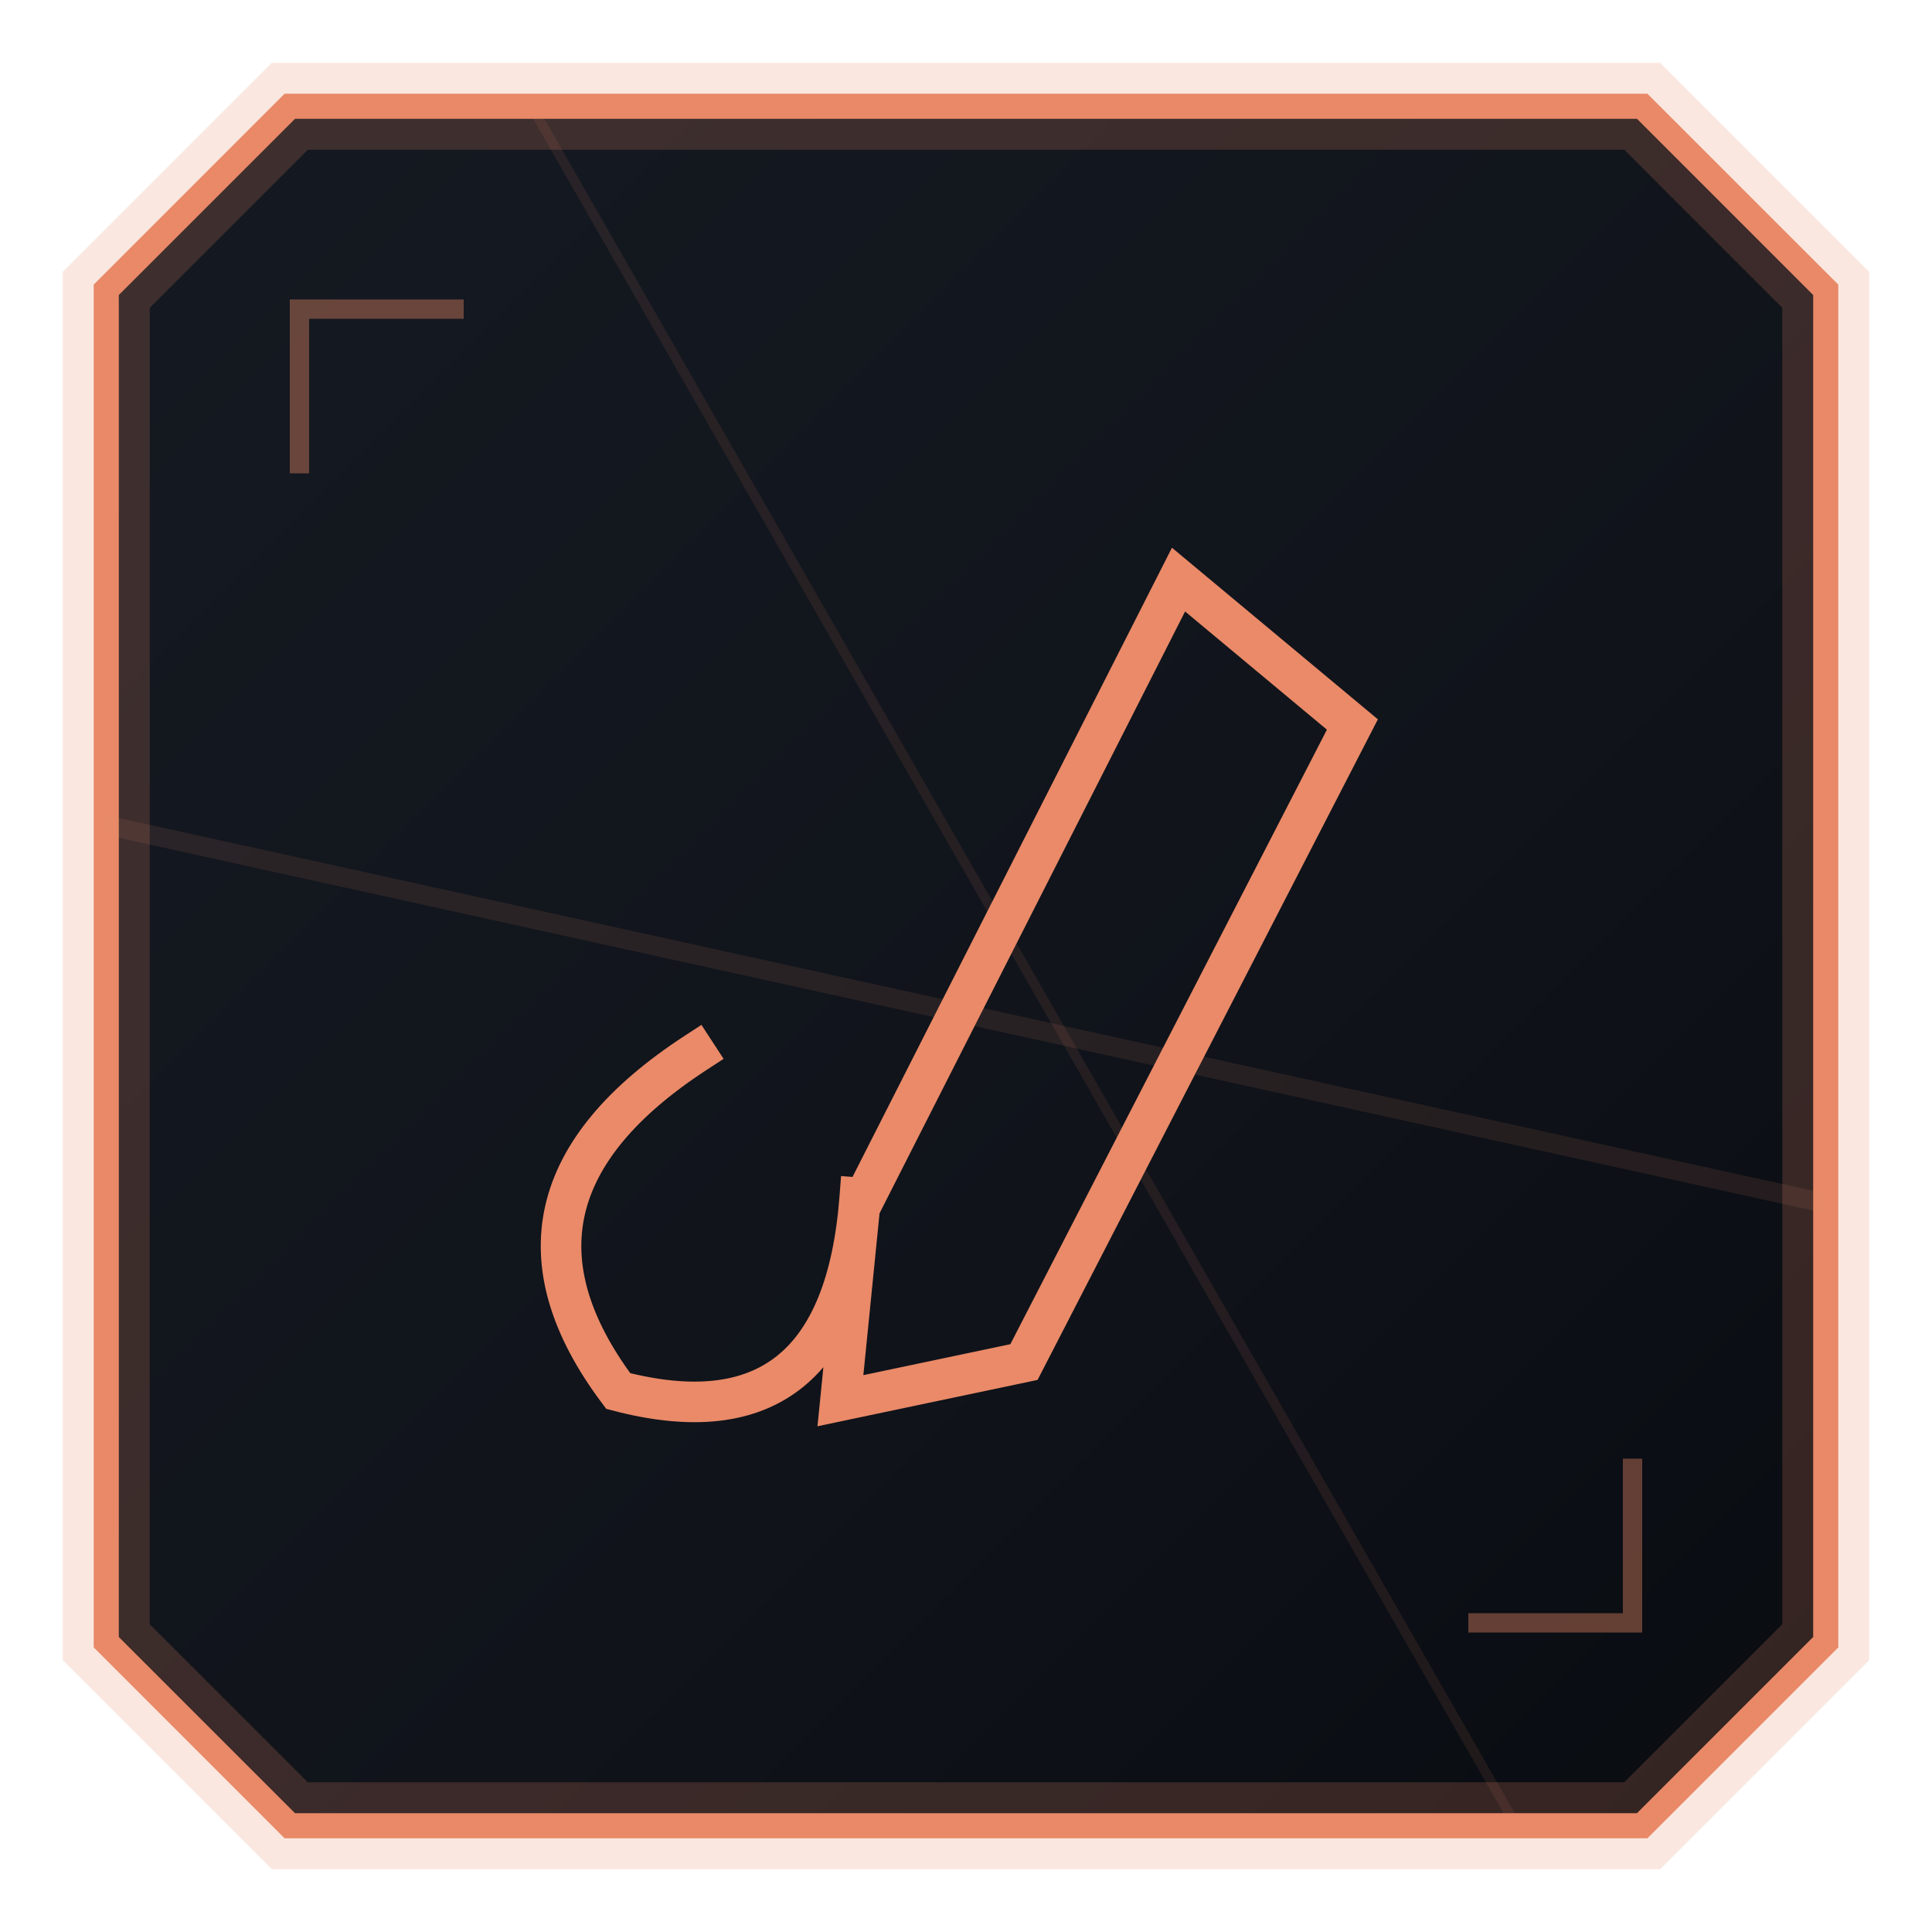
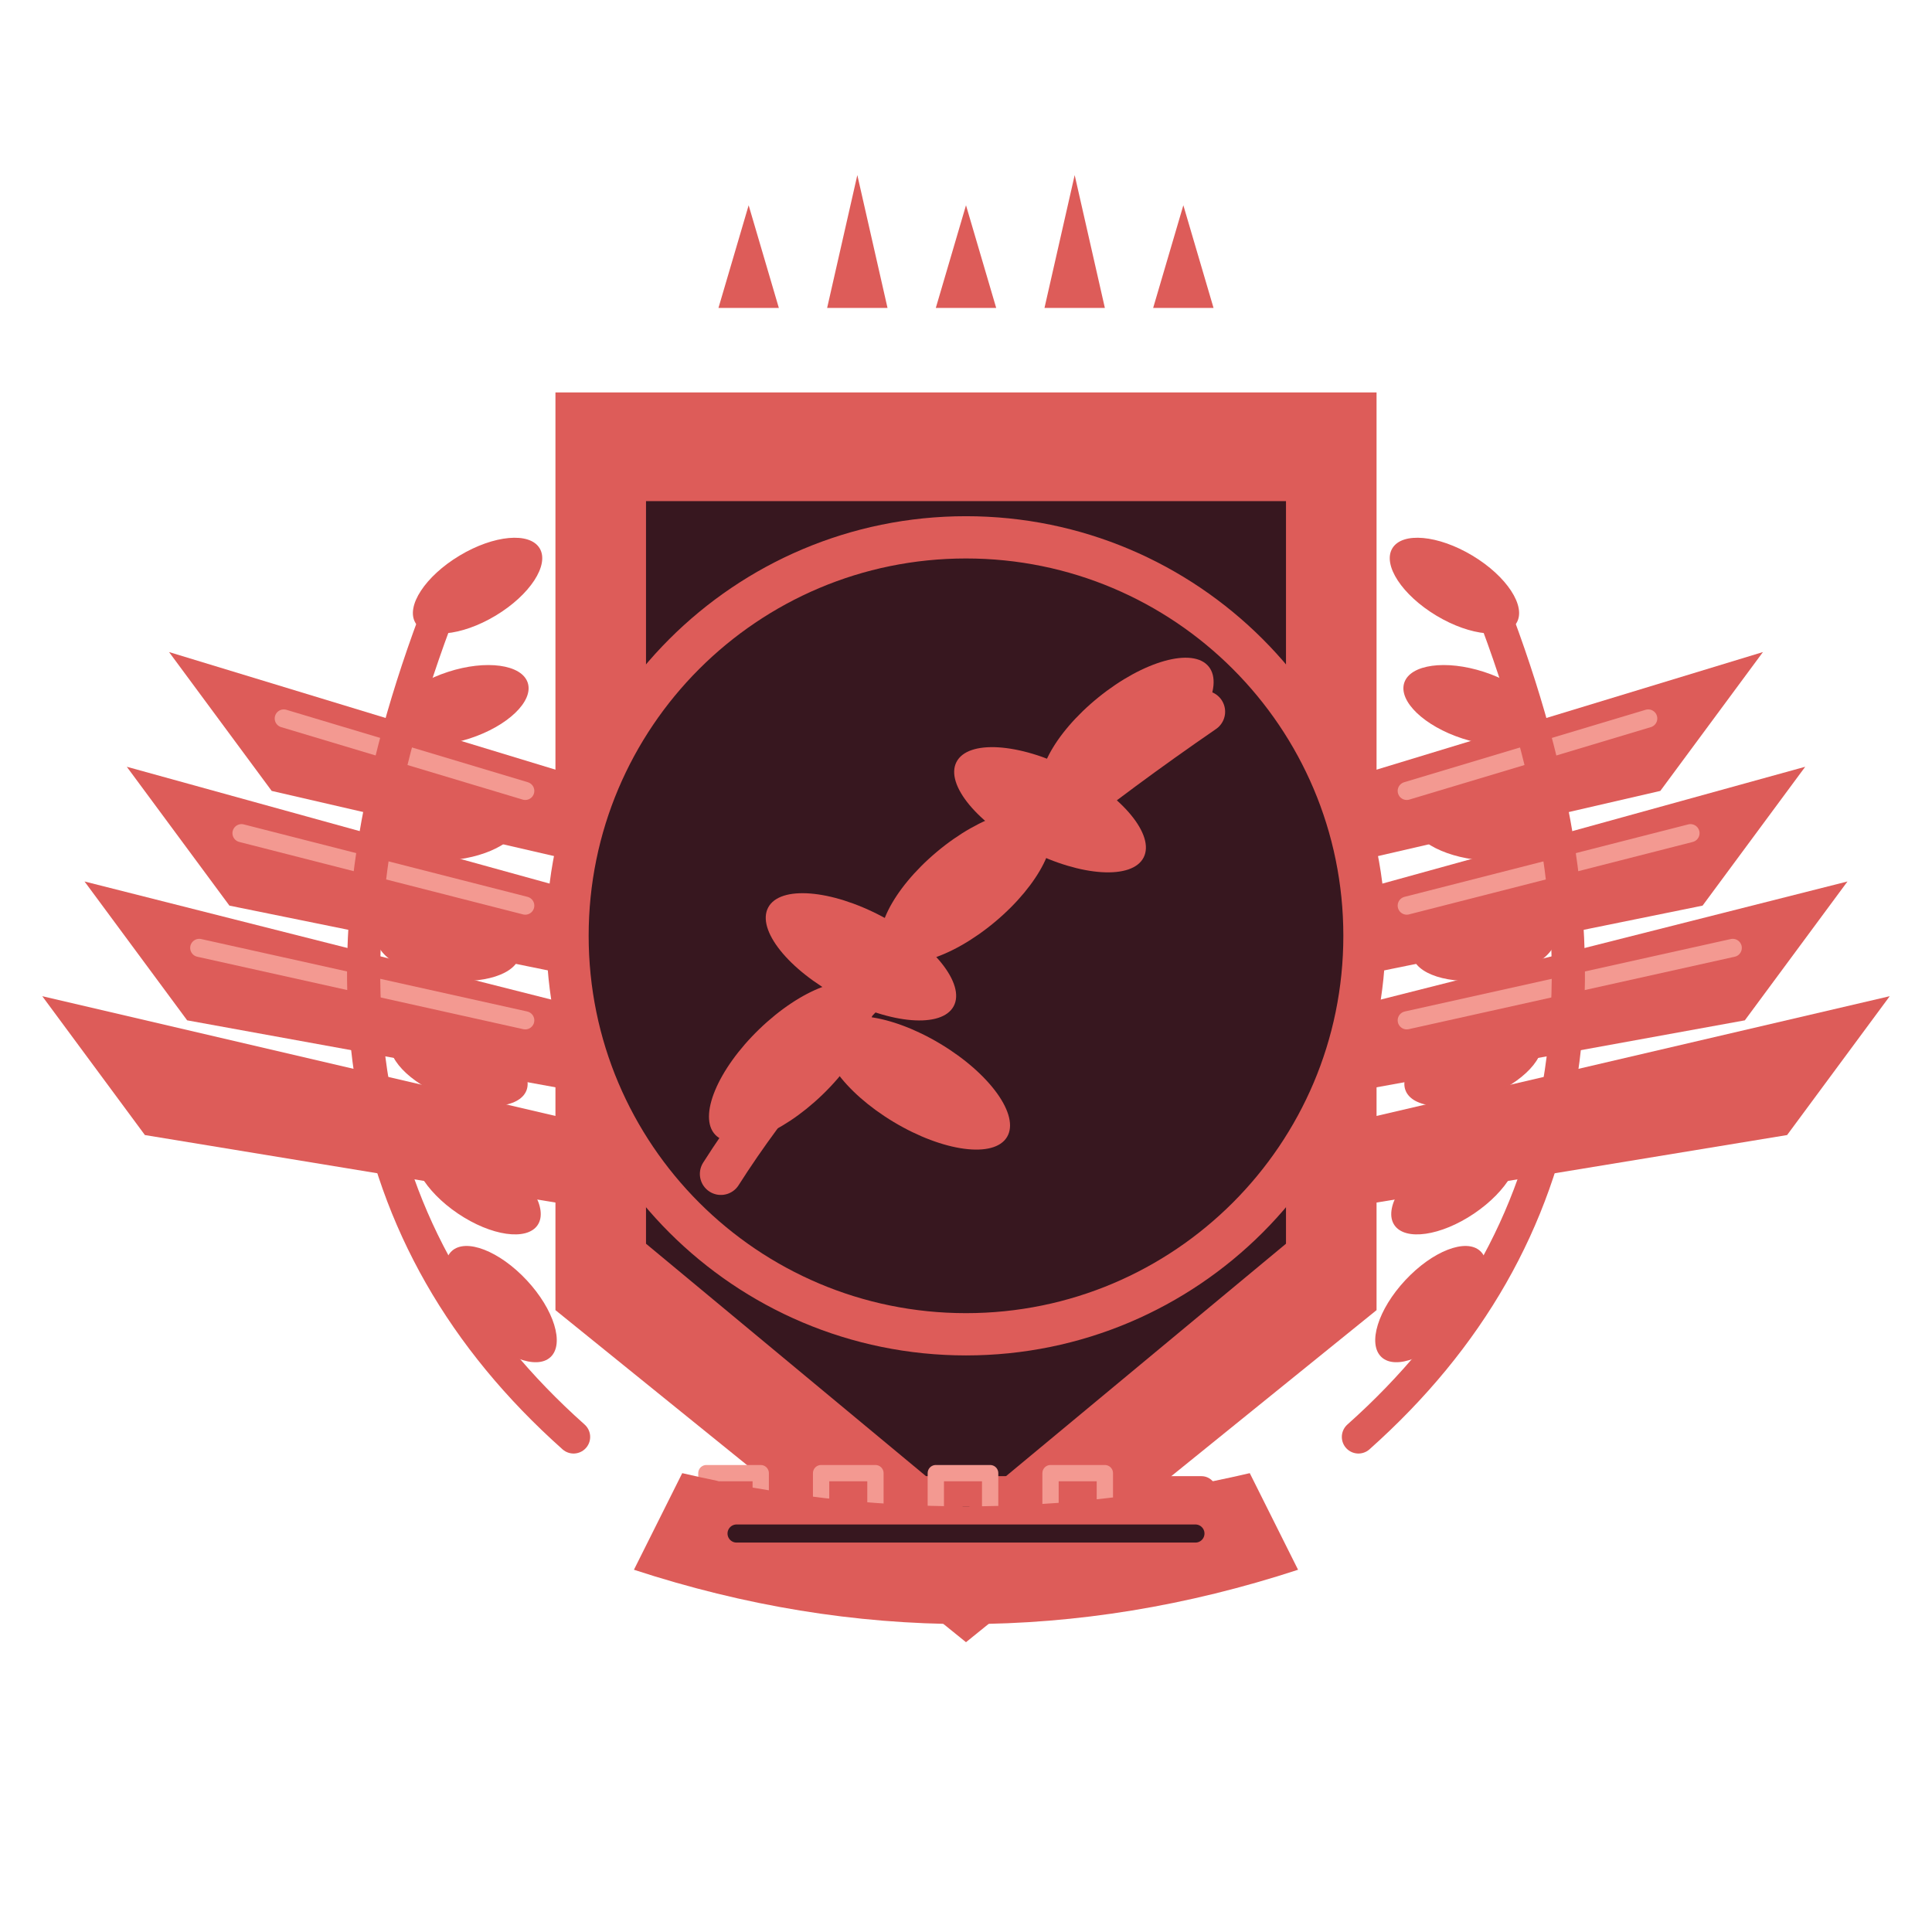
- <svg xmlns="http://www.w3.org/2000/svg" viewBox="0 0 200 200" width="200" height="200">
-   <defs>
-     <linearGradient id="holo" x1="0" y1="0" x2="1" y2="1">
-       <stop stop-color="#8fd1d7" />
-       <stop offset=".35" stop-color="#ac89ce" />
-       <stop offset=".7" stop-color="#e2a5ac" />
-       <stop offset="1" stop-color="#e4c380" />
-     </linearGradient>
-     <linearGradient id="stone" x1="0" y1="0" x2="1" y2="1">
-       <stop stop-color="#151a22" />
-       <stop offset=".6" stop-color="#10131a" />
-       <stop offset="1" stop-color="#080b10" />
-     </linearGradient>
-     <clipPath id="cut">
-       <path d="M11 30L30 11H170L189 30V170L170 189H30L11 170Z" />
-     </clipPath>
-   </defs>
-   <path d="M11 30L30 11H170L189 30V170L170 189H30L11 170Z" fill="url(#stone)" stroke="#ea8a68" stroke-width="2.6" />
-   <path d="M11 30L30 11H170L189 30V170L170 189H30L11 170Z" fill="none" stroke="#ea8a68" stroke-opacity=".2" stroke-width="9" />
-   <g clip-path="url(#cut)">
-     <path d="M0 83L200 127" stroke="#ea8a68" stroke-opacity=".11" stroke-width="2" />
-     <path d="M43 -10L169 210" stroke="#ea8a68" stroke-opacity=".10" stroke-width="1" />
+ <svg xmlns="http://www.w3.org/2000/svg" width="320" height="320" viewBox="0 0 320 320">
+   <g stroke-linejoin="round" stroke-linecap="round">
+     <path d="M97 129L28 108L45 131L97 143Z" fill="#dd5c59" />
+     <path d="M87 131L47 119" fill="none" stroke="#f39991" stroke-width="3" />
+     <path d="M97 148L21 127L38 150L97 162Z" fill="#dd5c59" />
+     <path d="M87 150L40 138" fill="none" stroke="#f39991" stroke-width="3" />
+     <path d="M97 167L14 146L31 169L97 181Z" fill="#dd5c59" />
+     <path d="M87 169L33 157" fill="none" stroke="#f39991" stroke-width="3" />
+     <path d="M97 186L7 165L24 188L97 200Z" fill="#dd5c59" />
+     <path d="M223 129L292 108L275 131L223 143Z" fill="#dd5c59" />
+     <path d="M233 131L273 119" fill="none" stroke="#f39991" stroke-width="3" />
+     <path d="M223 148L299 127L282 150L223 162Z" fill="#dd5c59" />
+     <path d="M233 150L280 138" fill="none" stroke="#f39991" stroke-width="3" />
+     <path d="M223 167L306 146L289 169L223 181Z" fill="#dd5c59" />
+     <path d="M233 169L287 157" fill="none" stroke="#f39991" stroke-width="3" />
+     <path d="M223 186L313 165L296 188L223 200Z" fill="#dd5c59" />
+     <path d="M92 65H228V217L160 272L92 217Z" fill="#dd5c59" />
+     <path d="M107 83H213V206L160 250L107 206Z" fill="#37171f" />
+     <path d="M119.0 51L124.0 34L129.0 51Z" fill="#dd5c59" />
+     <path d="M137.0 51L142.0 29L147.0 51Z" fill="#dd5c59" />
+     <path d="M155.0 51L160.0 34L165.0 51Z" fill="#dd5c59" />
+     <path d="M173.0 51L178.0 29L183.0 51Z" fill="#dd5c59" />
+     <path d="M191.0 51L196.0 34L201.0 51Z" fill="#dd5c59" />
+     <path d="M121 247H199" stroke="#dd5c59" stroke-width="5" />
+     <path d="M117 252v-8h9v7h-5" fill="none" stroke="#f39991" stroke-width="2.7" />
+     <path d="M136 252v-8h9v7h-5" fill="none" stroke="#f39991" stroke-width="2.7" />
+     <path d="M155 252v-8h9v7h-5" fill="none" stroke="#f39991" stroke-width="2.7" />
+     <path d="M174 252v-8h9v7h-5" fill="none" stroke="#f39991" stroke-width="2.7" />
+     <path d="M95 238Q40 189 72 103" stroke="#dd5c59" stroke-width="5.5" fill="none" />
+     <ellipse cx="83.0" cy="216.0" rx="12" ry="5.8" fill="#dd5c59" transform="rotate(47 83.0 216.0)" />
+     <ellipse cx="79.1" cy="196.2" rx="12" ry="5.8" fill="#dd5c59" transform="rotate(34 79.1 196.2)" />
+     <ellipse cx="76.0" cy="176.3" rx="12" ry="5.8" fill="#dd5c59" transform="rotate(21 76.0 176.3)" />
+     <ellipse cx="74.2" cy="156.5" rx="12" ry="5.8" fill="#dd5c59" transform="rotate(8 74.2 156.5)" />
+     <ellipse cx="74.2" cy="136.7" rx="12" ry="5.8" fill="#dd5c59" transform="rotate(-5 74.2 136.7)" />
+     <ellipse cx="76.0" cy="116.8" rx="12" ry="5.8" fill="#dd5c59" transform="rotate(-18 76.0 116.8)" />
+     <ellipse cx="79.1" cy="97.0" rx="12" ry="5.8" fill="#dd5c59" transform="rotate(-31 79.1 97.0)" />
+     <path d="M225 238Q280 189 248 103" stroke="#dd5c59" stroke-width="5.5" fill="none" />
+     <ellipse cx="237.0" cy="216.0" rx="12" ry="5.8" fill="#dd5c59" transform="rotate(-47 237.0 216.0)" />
+     <ellipse cx="240.9" cy="196.2" rx="12" ry="5.8" fill="#dd5c59" transform="rotate(-34 240.9 196.2)" />
+     <ellipse cx="244.0" cy="176.3" rx="12" ry="5.8" fill="#dd5c59" transform="rotate(-21 244.0 176.3)" />
+     <ellipse cx="245.8" cy="156.5" rx="12" ry="5.8" fill="#dd5c59" transform="rotate(-8 245.8 156.5)" />
+     <ellipse cx="245.8" cy="136.7" rx="12" ry="5.8" fill="#dd5c59" transform="rotate(5 245.8 136.7)" />
+     <ellipse cx="244.0" cy="116.8" rx="12" ry="5.8" fill="#dd5c59" transform="rotate(18 244.0 116.8)" />
+     <ellipse cx="240.9" cy="97.0" rx="12" ry="5.8" fill="#dd5c59" transform="rotate(31 240.9 97.0)" />
+     <circle cx="160" cy="155" r="66" fill="#37171f" stroke="#dd5c59" stroke-width="7" />
+     <g transform="translate(160 155) scale(1.16)">
+       <path d="M-35 34Q-14 1 34-32" stroke="#dd5c59" stroke-width="6" fill="none" />
+       <ellipse cx="-25" cy="18" rx="15" ry="6.5" fill="#dd5c59" transform="rotate(-44 -25 18)" />
+       <ellipse cx="-15" cy="3" rx="15" ry="6.5" fill="#dd5c59" transform="rotate(28 -15 3)" />
+       <ellipse cx="0" cy="-7" rx="15" ry="6.5" fill="#dd5c59" transform="rotate(-40 0 -7)" />
+       <ellipse cx="12" cy="-18" rx="15" ry="6.5" fill="#dd5c59" transform="rotate(27 12 -18)" />
+       <ellipse cx="23" cy="-29" rx="15" ry="6.5" fill="#dd5c59" transform="rotate(-39 23 -29)" />
+       <ellipse cx="-7" cy="21" rx="15" ry="6.5" fill="#dd5c59" transform="rotate(31 -7 21)" />
+     </g>
+     <path d="M113 244Q160 255 207 244L215 260Q160 278 105 260Z" fill="#dd5c59" />
+     <path d="M122 254H198" stroke="#37171f" stroke-width="3" />
  </g>
-   <g transform="translate(100 100)" fill="none" stroke="#ea8a68" stroke-width="4.2" stroke-linecap="square" stroke-linejoin="miter">
-     <path d="M-11 25L22 -40L40 -25L6 41L-13 45Z M-28 9Q-51 24 -36 44Q-13 50 -11 24" />
-   </g>
-   <path d="M31 49V32H48 M152 168H169V151" fill="none" stroke="#ea8a68" stroke-opacity=".4" stroke-width="2" />
</svg>
